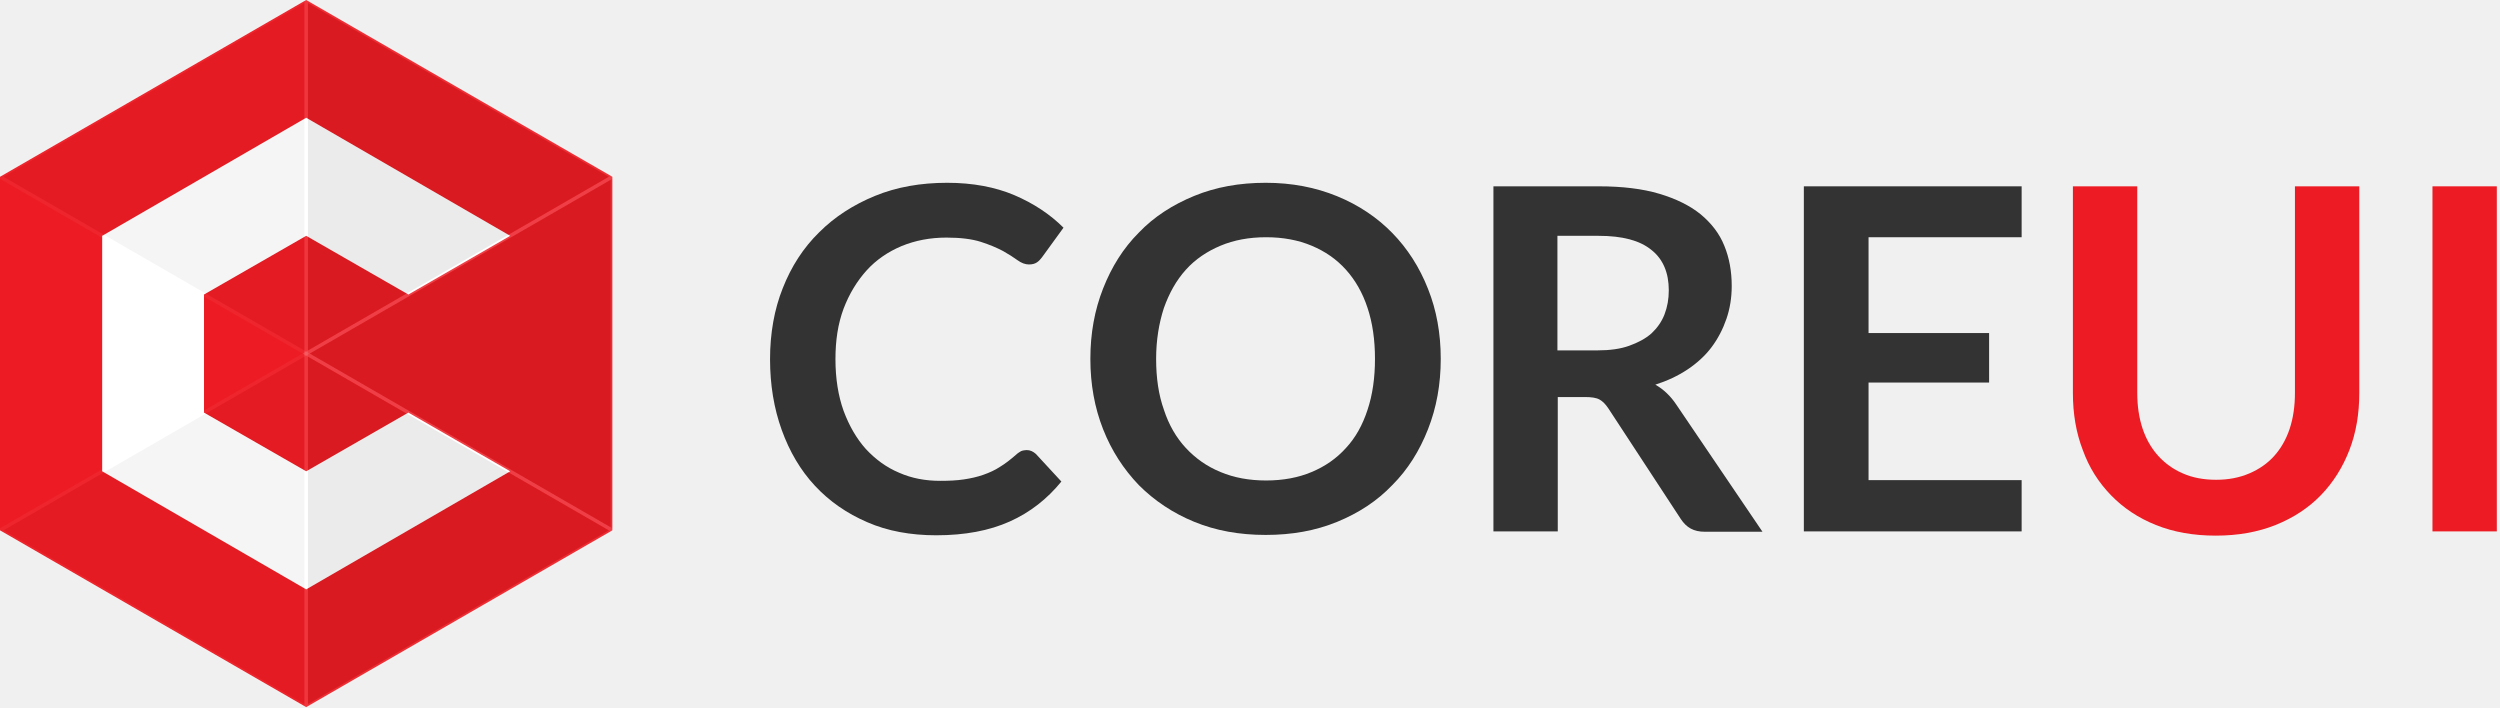
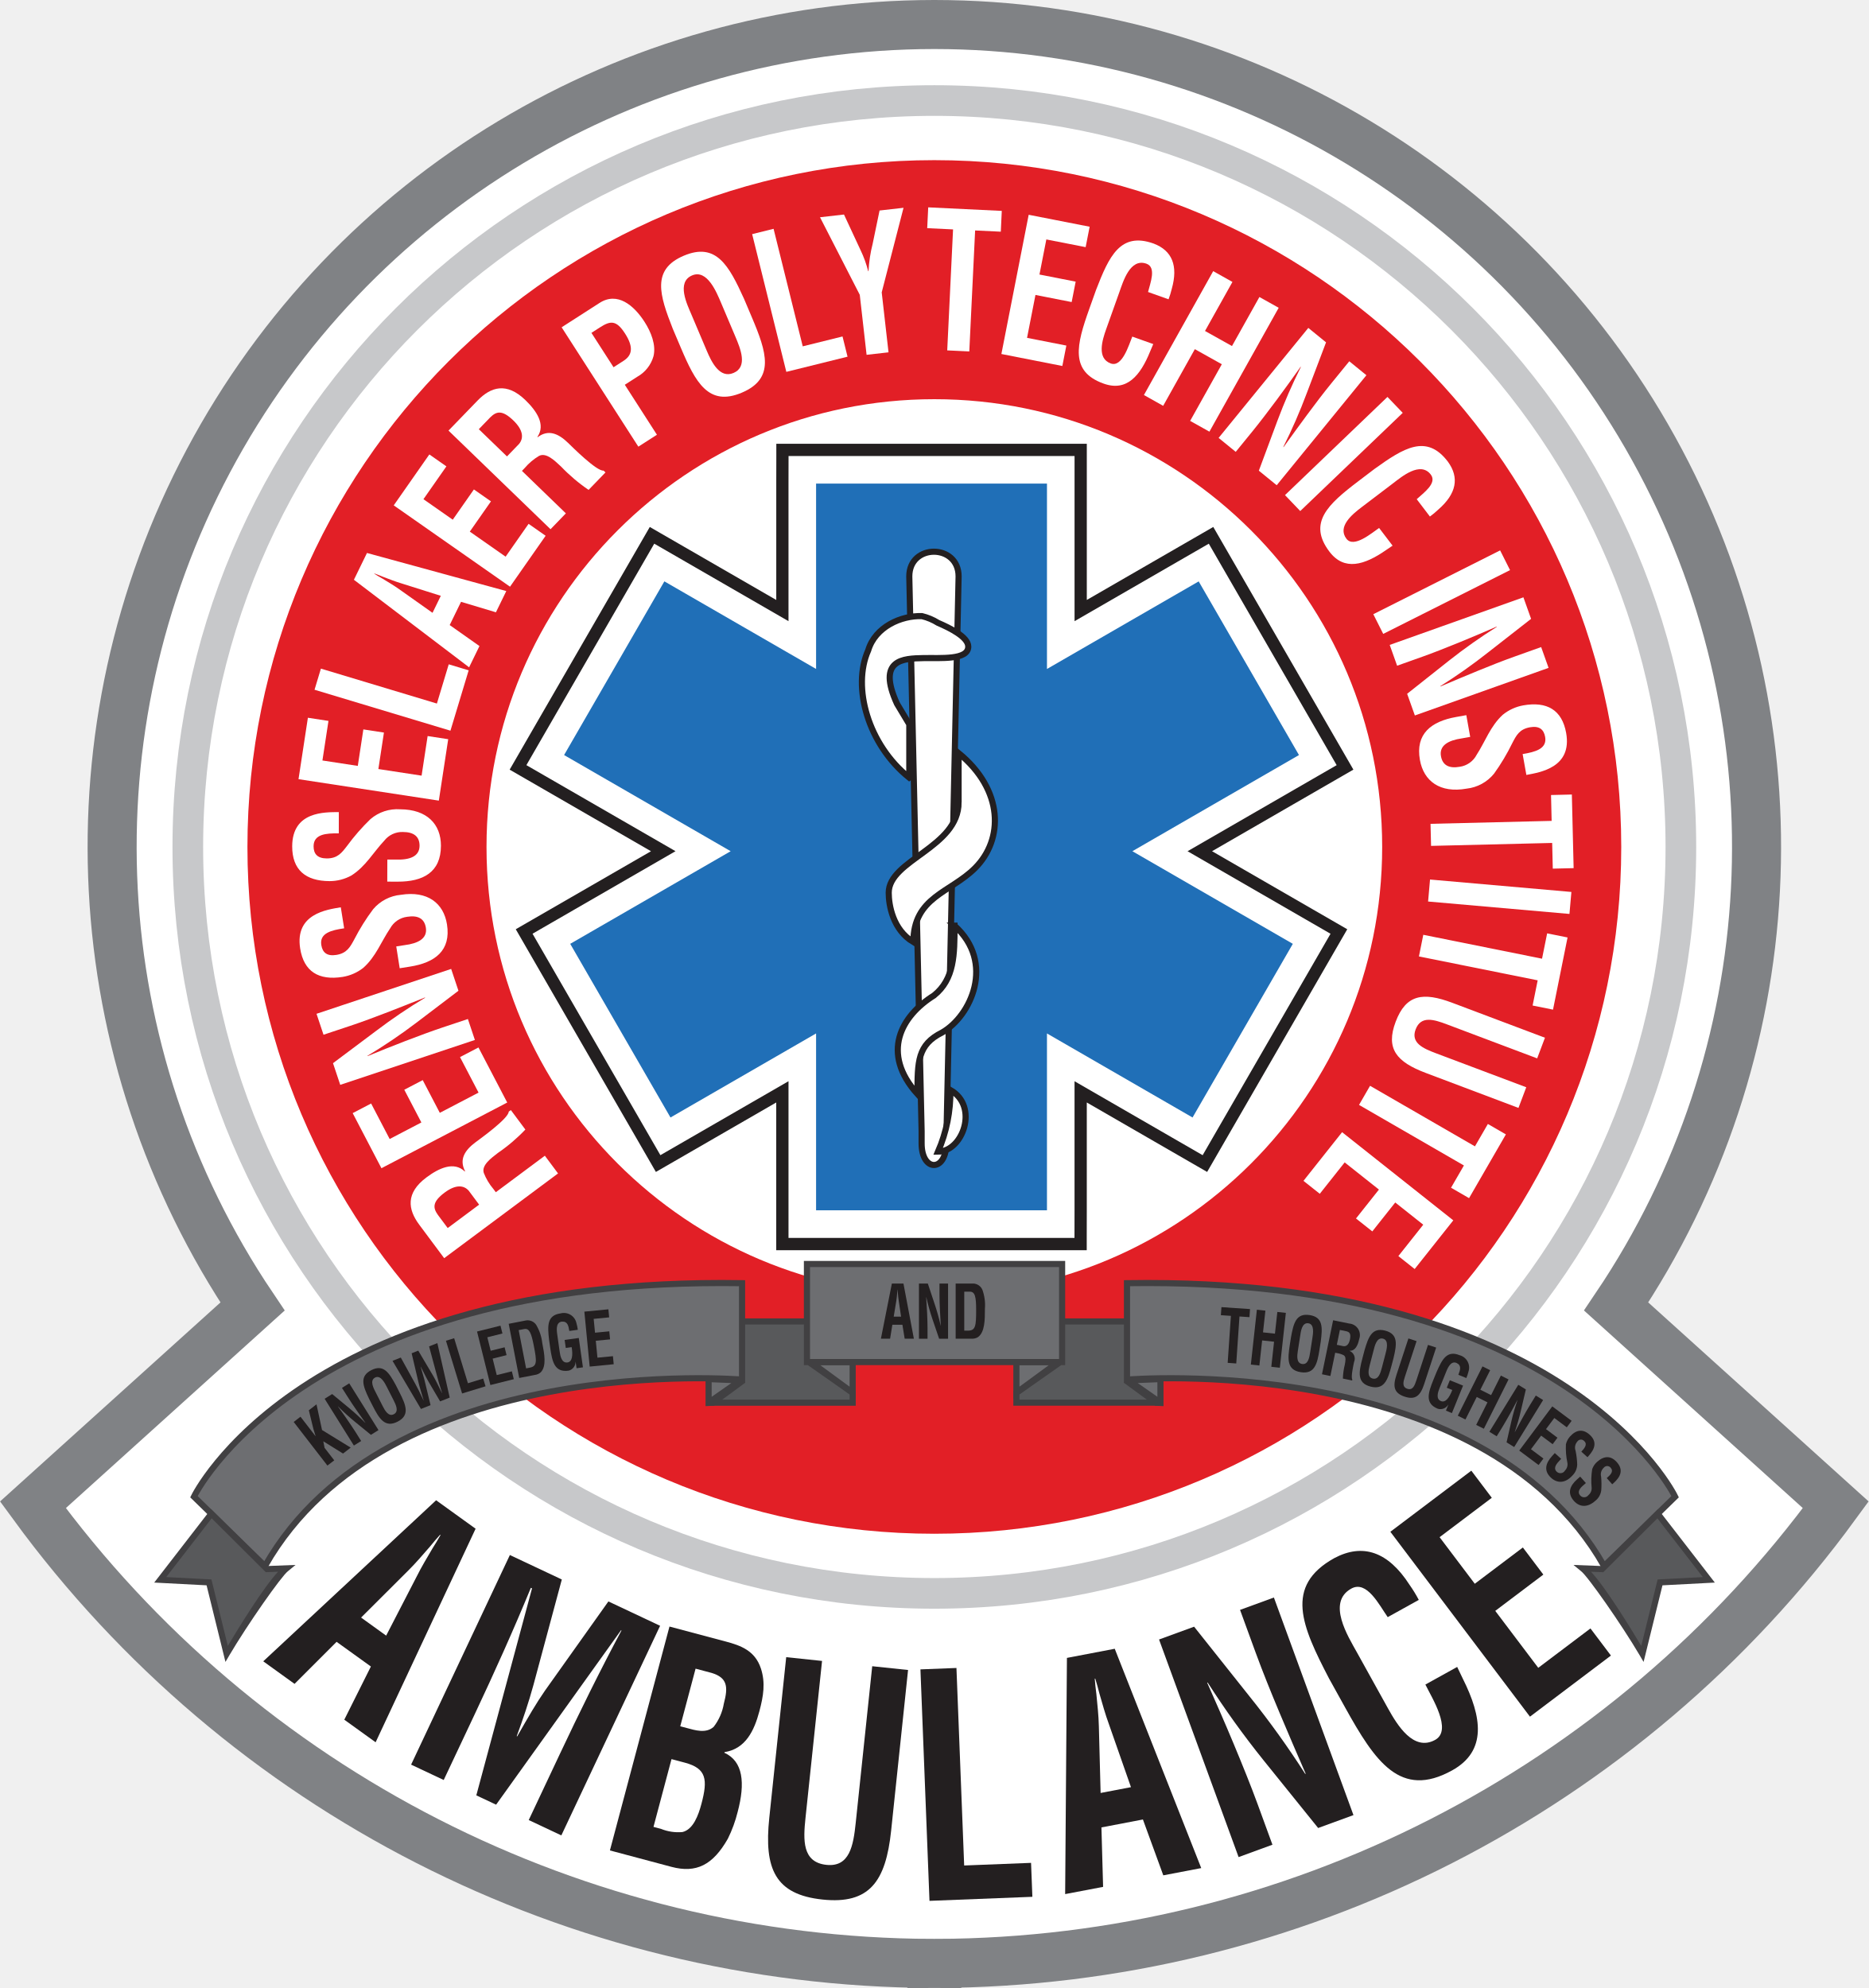
- <svg xmlns="http://www.w3.org/2000/svg" version="1.1" id="Warstwa_1" x="0px" y="0px" width="707.1px" height="200px" viewBox="0 0 707.1 200" enable-background="new 0 0 707.1 200" xml:space="preserve">
-   <polygon fill="#ED1C24" points="0,150 0,50 86.6,0 173.2,50 173.2,150 86.6,200 " />
-   <polygon fill="#FFFFFF" points="86.6,133.3 57.7,116.7 57.7,83.3 86.6,66.7 115.5,83.3 144.3,66.7 86.6,33.3 28.9,66.7 28.9,133.3   86.6,166.7 144.3,133.3 115.5,116.7 " />
-   <polygon opacity="0.04" stroke="#FFFFFF" stroke-miterlimit="10" enable-background="new    " points="0,50 86.6,100 86.6,0 " />
-   <polygon opacity="0.04" stroke="#FFFFFF" stroke-miterlimit="10" enable-background="new    " points="0,150 86.6,200 86.6,100 " />
-   <polygon opacity="0.08" stroke="#FFFFFF" stroke-miterlimit="10" enable-background="new    " points="86.6,100 173.2,150 173.2,50   " />
-   <polygon fill-opacity="0" points="86.6,100 0,50 0,150 " />
-   <polygon opacity="0.08" stroke="#FFFFFF" stroke-miterlimit="10" enable-background="new    " points="173.2,150 86.6,100 86.6,200   " />
-   <polygon opacity="0.08" stroke="#FFFFFF" stroke-miterlimit="10" enable-background="new    " points="173.2,50 86.6,0 86.6,100 " />
+ <svg xmlns="http://www.w3.org/2000/svg" width="4.234in" height="4.505in" viewBox="0 0 304.821 324.352">
+   <path d="M299.46,245.516l-35.825-32.353A134.184,134.184,0,0,0,152.449,4h-0.078A134.184,134.184,0,0,0,41.185,213.164L5.361,245.516A182.415,182.415,0,0,0,152.007,320.34v0.012c0.135,0,.268-0.006.4-0.006s0.268,0.006.4,0.006V320.34A182.415,182.415,0,0,0,299.46,245.516Z" style="fill: #fff;stroke: #808285;stroke-miterlimit: 10;stroke-width: 8px" />
  <g>
-     <path fill="#333333" d="M290.4,127.3c1,0,1.8,0.4,2.6,1.1l7.2,7.8c-4,4.9-8.8,8.7-14.6,11.3c-5.8,2.6-12.7,3.9-20.8,3.9   c-7.2,0-13.8-1.2-19.5-3.7c-5.8-2.5-10.7-5.9-14.8-10.3c-4.1-4.4-7.2-9.7-9.4-15.8c-2.2-6.1-3.3-12.8-3.3-20   c0-7.3,1.2-14.1,3.6-20.1c2.4-6.1,5.8-11.4,10.3-15.8c4.4-4.4,9.7-7.8,15.8-10.3s12.9-3.7,20.4-3.7c7.2,0,13.6,1.2,19,3.5   s10.1,5.4,13.9,9.2l-6.1,8.4c-0.4,0.5-0.8,1-1.4,1.4s-1.3,0.6-2.3,0.6s-2.1-0.4-3.2-1.2s-2.5-1.7-4.1-2.6c-1.7-0.9-3.8-1.8-6.3-2.6   c-2.5-0.8-5.8-1.2-9.7-1.2c-4.6,0-8.8,0.8-12.7,2.4c-3.8,1.6-7.2,3.9-9.9,6.9s-4.9,6.6-6.5,10.8c-1.6,4.3-2.3,9-2.3,14.3   c0,5.5,0.8,10.4,2.3,14.6c1.6,4.3,3.7,7.9,6.3,10.8c2.7,2.9,5.8,5.2,9.4,6.7c3.6,1.6,7.5,2.3,11.6,2.3c2.5,0,4.7-0.1,6.7-0.4   c2-0.3,3.8-0.7,5.5-1.3s3.3-1.3,4.8-2.3c1.5-0.9,3-2.1,4.5-3.4c0.4-0.4,0.9-0.7,1.4-1C289.3,127.4,289.9,127.3,290.4,127.3z" />
-     <path fill="#333333" d="M407.5,101.5c0,7.2-1.2,13.8-3.6,19.9s-5.7,11.4-10.1,15.8c-4.3,4.5-9.5,7.9-15.6,10.4s-12.8,3.7-20.2,3.7   c-7.4,0-14.1-1.2-20.2-3.7s-11.3-6-15.7-10.4c-4.3-4.5-7.7-9.7-10.1-15.8c-2.4-6.1-3.6-12.7-3.6-19.9c0-7.2,1.2-13.8,3.6-19.9   s5.7-11.4,10.1-15.8c4.3-4.5,9.6-7.9,15.7-10.4s12.8-3.7,20.2-3.7c7.4,0,14.1,1.3,20.2,3.8s11.3,6,15.6,10.4   c4.3,4.4,7.7,9.7,10.1,15.8C406.3,87.7,407.5,94.3,407.5,101.5z M388.9,101.5c0-5.4-0.7-10.2-2.1-14.4c-1.4-4.3-3.5-7.9-6.1-10.8   c-2.7-3-5.9-5.2-9.7-6.8c-3.8-1.6-8.1-2.4-12.9-2.4s-9.1,0.8-12.9,2.4s-7.1,3.8-9.8,6.8c-2.7,3-4.7,6.6-6.2,10.8   c-1.4,4.3-2.2,9.1-2.2,14.4c0,5.4,0.7,10.2,2.2,14.4c1.4,4.3,3.5,7.9,6.2,10.8s5.9,5.2,9.8,6.8c3.8,1.6,8.1,2.4,12.9,2.4   s9.1-0.8,12.9-2.4c3.8-1.6,7-3.8,9.7-6.8c2.7-2.9,4.7-6.5,6.1-10.8C388.2,111.7,388.9,106.9,388.9,101.5z" />
-     <path fill="#333333" d="M440.6,112.2v38.1h-18.2V52.7h29.8c6.7,0,12.4,0.7,17.1,2.1c4.7,1.4,8.6,3.3,11.7,5.8   c3,2.5,5.3,5.4,6.7,8.9c1.4,3.4,2.1,7.2,2.1,11.4c0,3.3-0.5,6.4-1.5,9.3s-2.4,5.6-4.2,8c-1.8,2.4-4.1,4.5-6.8,6.3   c-2.7,1.8-5.7,3.2-9.1,4.3c2.3,1.3,4.3,3.2,5.9,5.6l24.4,36h-16.3c-1.6,0-2.9-0.3-4-0.9c-1.1-0.6-2-1.5-2.8-2.7l-20.5-31.3   c-0.8-1.2-1.6-2-2.5-2.5s-2.3-0.7-4.1-0.7h-7.7V112.2z M440.6,99.1h11.3c3.4,0,6.4-0.4,8.9-1.3s4.6-2,6.3-3.5   c1.6-1.5,2.9-3.3,3.7-5.4c0.8-2.1,1.2-4.3,1.2-6.8c0-4.9-1.6-8.8-4.9-11.4c-3.3-2.7-8.2-4-15-4h-11.6v32.4H440.6z" />
-     <path fill="#333333" d="M571.8,52.7v14.4h-43.3v27.1h34.1v14h-34.1v27.6h43.3v14.5h-61.6V52.7H571.8z" />
-     <path fill="#ED1C24" d="M626.8,135.7c3.5,0,6.6-0.6,9.4-1.8c2.8-1.2,5.1-2.8,7-4.9c1.9-2.1,3.4-4.7,4.4-7.7s1.5-6.4,1.5-10.1V52.7   h18.2v58.5c0,5.8-0.9,11.2-2.8,16.1c-1.9,4.9-4.6,9.2-8.1,12.8c-3.5,3.6-7.8,6.4-12.8,8.4s-10.6,3-16.9,3s-11.9-1-16.9-3   s-9.2-4.8-12.7-8.4c-3.5-3.6-6.2-7.8-8-12.8c-1.9-4.9-2.8-10.3-2.8-16.1V52.7h18.2v58.4c0,3.7,0.5,7.1,1.5,10.1s2.5,5.6,4.4,7.7   s4.2,3.8,7,5C620.1,135.1,623.3,135.7,626.8,135.7z" />
-     <path fill="#ED1C24" d="M706.2,150.3H688V52.7h18.2V150.3z" />
+     <polyline points="170.783 78.904 170.783 109.146 195.533 94.857 211.892 123.19 184.718 138.879 210.892 153.991 194.533 182.324 170.783 168.612 170.783 197.467 170.774 197.467 133.128 197.467 133.119 197.467 133.119 168.612 109.368 182.324 93.01 153.991 119.184 138.879 92.01 123.19 108.368 94.857 133.119 109.146 133.119 78.904 133.128 78.904 170.774 78.904 170.783 78.904" style="fill: #fff;stroke: #231f20;stroke-miterlimit: 10;stroke-width: 2px" />
+     <g>
+       <polygon points="127.619 202.967 127.619 178.139 107.355 189.838 85.497 151.977 108.184 138.879 84.497 125.204 106.355 87.343 127.619 99.62 127.619 78.904 127.63 73.404 176.283 73.404 176.283 99.62 197.547 87.343 219.405 125.204 195.718 138.879 218.405 151.977 196.547 189.838 176.283 178.139 176.283 197.467 176.272 202.967 127.619 202.967" style="fill: #fff" />
+       <path d="M175.283,74.4v26.948l18-10.392,3.9-2.25,2.25,3.9,16.358,28.334,2.25,3.9-3.9,2.25-20.424,11.792,19.424,11.215,3.9,2.25-2.25,3.9L198.43,184.574l-2.25,3.9-3.9-2.25-17-9.815v21.061l-0.009,4.5H128.619V176.406l-17,9.815-3.9,2.25-2.25-3.9L89.113,156.241l-2.25-3.9,3.9-2.25,19.424-11.215L89.76,127.087l-3.9-2.25,2.25-3.9,16.358-28.334,2.25-3.9,3.9,2.25,18,10.392V78.9l0.009-4.5h46.655m2-2H126.632l0,2-0.009,4.5V97.888l-15-8.66-3.9-2.25-1.732-1-1,1.732-2.25,3.9L86.381,119.94l-2.25,3.9-1,1.732,1.732,1,3.9,2.25,17.424,10.06L89.76,148.361l-3.9,2.25-1.732,1,1,1.732,2.25,3.9,16.358,28.333,2.25,3.9,1,1.732,1.732-1,3.9-2.25,14-8.083v24.1H177.27l0-2,0.009-4.5v-17.6l14,8.083,3.9,2.25,1.732,1,1-1.732,2.25-3.9,16.358-28.333,2.25-3.9,1-1.732-1.732-1-3.9-2.25-16.424-9.482,17.424-10.06,3.9-2.25,1.732-1-1-1.732-2.25-3.9L201.163,91.607l-2.25-3.9-1-1.732-1.732,1-3.9,2.25-15,8.66V72.4h0Z" style="fill: #231f20" />
+     </g>
+   </g>
+   <path d="M211.892,123.19L195.533,94.857l-24.75,14.29V78.9H133.119v30.242l-24.75-14.29L92.01,123.19l27.174,15.689L93.01,153.991l16.358,28.333,23.75-13.712v28.855h37.664V168.612l23.75,13.712,16.358-28.333-26.174-15.112Z" style="fill: #206fb7" />
+   <g>
+     <path d="M110.623,265.685" style="fill: none;stroke: #8bc63f;stroke-miterlimit: 10;stroke-width: 8px" />
+     <path d="M41.185,213.164" style="fill: none;stroke: #8bc63f;stroke-miterlimit: 10;stroke-width: 8px" />
+     <path d="M232.106,30.2" style="fill: none;stroke: #8bc63f;stroke-miterlimit: 10;stroke-width: 8px" />
+     <circle cx="152.41" cy="138.185" r="92.555" style="fill: none;stroke: #e21f26;stroke-miterlimit: 10;stroke-width: 39px" />
+     <circle cx="152.41" cy="138.185" r="121.782" style="fill: none;stroke: #c7c8ca;stroke-miterlimit: 10;stroke-width: 5px" />
+   </g>
+   <g>
+     <g>
+       <polyline points="120.795 215.602 132.086 215.602 132.086 222.102 139.086 227.227 139.086 228.852 116.175 228.852 120.795 225.215 120.795 215.602" style="fill: #58595b" />
+       <path d="M139.586,229.352H115.744l0.085-1.279,4.466-3.119V215.1h12.292v6.746l7,5.125v2.379Zm-22.411-1h21.411v-0.871l-7-5.125V216.1H121.294v9.373Z" style="fill: #414042" />
+     </g>
+     <path d="M31.628,244.194s17.292-35.963,89.417-34.838V225.09s-57.75-4.833-77.833,30.417Z" style="fill: #6d6e71;stroke: #414042;stroke-miterlimit: 10" />
+     <g>
+       <path d="M34.47,246.97l-8.342,10.787,7.958,0.417,2.875,11.667s7.792-13.25,9.833-13.958l-3.25.125Z" style="fill: #58595b" />
+       <path d="M36.77,271.152l-3.08-12.5-8.542-.447,9.272-11.99,9.322,9.283,4.462-.172-1.246,1.027c-1.049.784-6.59,8.678-9.566,13.739Zm-9.663-13.845,7.375,0.387,2.672,10.84c1.749-2.928,5.786-9.516,8.2-12.1l-2.006.077-8.828-8.791Z" style="fill: #414042" />
+     </g>
+     <polyline points="120.795 225.215 115.586 228.852 115.586 225.005 120.795 225.215" style="fill: #6d6e71" />
+     <path d="M115.086,229.42v-4.936l6.017,0.243,0.446,0.88-5.094,3.745Zm1-3.895v2.368l3.205-2.239Z" style="fill: #414042" />
+     <g>
+       <polygon points="139.086 227.227 139.086 222.227 132.257 222.227 139.086 227.227" style="fill: #6d6e71" />
+       <path d="M139.586,228.213l-7.787-5.465,0.125-1.021h7.662v6.485Zm-5.8-5.485,4.8,3.515v-3.515h-4.8Z" style="fill: #414042" />
+     </g>
+     <g>
+       <polyline points="184.086 215.602 172.795 215.602 172.795 222.102 165.795 227.227 165.795 228.852 188.706 228.852 184.086 225.215 184.086 215.602" style="fill: #58595b" />
+       <path d="M165.294,226.974l7-5.125V215.1h12.292v9.852l4.466,3.119,0.085,1.279H165.294v-2.379Zm18.292-1.5V216.1H173.294v6.254l-7,5.125v0.871h21.411Z" style="fill: #414042" />
+     </g>
+     <path d="M273.253,244.194s-17.292-35.963-89.417-34.838V225.09s57.75-4.833,77.833,30.417Z" style="fill: #6d6e71;stroke: #414042;stroke-miterlimit: 10" />
+     <g>
+       <path d="M270.411,246.97l8.342,10.787-7.958.417L267.92,269.84s-7.792-13.25-9.833-13.958l3.25,0.125Z" style="fill: #58595b" />
+       <path d="M267.488,270.094c-2.976-5.062-8.517-12.955-9.566-13.739l-1.246-1.027,4.462,0.172,9.322-9.283,9.272,11.99-8.542.447-3.08,12.5Zm2.874-22.37-8.828,8.791-2.006-.077c2.412,2.581,6.449,9.169,8.2,12.1l2.672-10.84,7.375-.387Z" style="fill: #414042" />
+     </g>
+     <g>
+       <polyline points="184.086 225.215 189.295 228.852 189.295 225.005 184.086 225.215" style="fill: #6d6e71" />
+       <path d="M188.425,229.352l-5.094-3.745,0.446-.88,6.017-.243v4.936Zm-2.835-3.7,3.205,2.239v-2.368Z" style="fill: #414042" />
+     </g>
+     <g>
+       <polygon points="165.795 227.227 165.795 222.227 172.624 222.227 165.795 227.227" style="fill: #6d6e71" />
+       <path d="M165.294,221.727h7.662l0.125,1.021-7.787,5.465v-6.485Zm1,1v3.515l4.8-3.515h-4.8Z" style="fill: #414042" />
+     </g>
+     <rect x="131.628" y="206.227" width="41.625" height="16" style="fill: #6d6e71;stroke: #414042;stroke-miterlimit: 10" />
+   </g>
+   <g>
+     <path d="M80.873,194.517l8-5.955,2.151,2.89L72.449,205.277l-4.072-5.468c-1.859-2.5-2.232-5.168,1.186-7.713,2.03-1.513,4.483-2.664,6.25-.964l0.05-.037c-1-1.916-.074-3.408,1.708-4.735,0.768-.572,5.386-3.882,5.408-4.989l0.347-.258,2.366,3.178a27.865,27.865,0,0,1-4.475,3.813c-1.124.868-2.7,2.01-2.308,3.258a9.275,9.275,0,0,0,1.58,2.64Zm-2.724,2.028-1.69-2.271c-0.781-.893-2.077-1.083-3.935.3-2.08,1.55-1.889,2.53-1.1,3.642l1.6,2.146Z" style="fill: #fff" />
+     <path d="M82.733,179.884L62.214,190.6l-4.692-8.988,3.01-1.571,3.025,5.794,5.171-2.7-2.787-5.338,3.009-1.571,2.787,5.338,6.32-3.3-3.025-5.794,3.01-1.57Z" style="fill: #fff" />
+     <path d="M52.765,168.822l-1.141-3.417,21.964-7.32,1.189,3.562-6.931,5.265a88.563,88.563,0,0,1-7.912,5.35l0.016,0.049c1.775-.728,3.952-1.615,6.145-2.454,2.164-.83,4.336-1.636,6.093-2.222l4.129-1.377,1.141,3.417L55.495,177l-1.182-3.538,7.107-5.324a88.655,88.655,0,0,1,7.912-5.35l-0.016-.049c-1.952.786-4.048,1.621-6.124,2.421s-4.161,1.577-6.123,2.23Z" style="fill: #fff" />
+     <path d="M56.131,151.458c-2.046.3-4.035,0.766-3.727,2.722,0.189,1.2.888,1.865,2.444,1.621,1.739-.274,2.265-1.294,2.942-2.547a34.255,34.255,0,0,1,3.07-4.909,6.707,6.707,0,0,1,4.535-2.354c4.331-.682,6.964,1.351,7.513,4.831,0.673,4.268-1.952,6.244-6.039,6.887l-1.677.265-0.561-3.557,1.342-.211c2.238-.275,3.766-1.088,3.489-2.842-0.236-1.5-1.293-2.061-3.032-1.788a3.7,3.7,0,0,0-2.8,1.9c-1.445,2.128-2.331,4.638-4.39,6.445a7.363,7.363,0,0,1-3.362,1.467c-3.9.616-6.327-.878-6.921-4.639-0.893-5.666,4.376-6.339,6.628-6.719Z" style="fill: #fff" />
+     <path d="M55.257,135.969c-2.068-.032-4.105.116-4.111,2.1,0,1.209.582,1.982,2.156,1.988,1.759,0,2.44-.919,3.308-2.048a34.129,34.129,0,0,1,3.809-4.362,6.707,6.707,0,0,1,4.851-1.606c4.383,0.013,6.66,2.437,6.65,5.962-0.012,4.322-2.918,5.856-7.054,5.844l-1.7-.005,0.01-3.6,1.358,0c2.253,0.083,3.891-.478,3.9-2.252,0-1.518-.951-2.241-2.71-2.246a3.7,3.7,0,0,0-3.06,1.431c-1.765,1.874-3.037,4.21-5.355,5.67a7.37,7.37,0,0,1-3.553.915c-3.951-.012-6.106-1.87-6.1-5.678,0.016-5.736,5.324-5.566,7.608-5.585Z" style="fill: #fff" />
+     <path d="M71.577,130.625l-22.89-3.5,1.529-10.02,3.358,0.514-0.986,6.458,5.769,0.883,0.908-5.952,3.357,0.513-0.908,5.951,7.051,1.079,0.985-6.46,3.357,0.513Z" style="fill: #fff" />
+     <path d="M73.471,119.215L51.3,112.536l1.04-3.448,18.922,5.7,1.93-6.4,3.252,0.979Z" style="fill: #fff" />
+     <path d="M76.516,108.876L57.724,94.592l2.131-4.371,22.727,6.213L80.891,99.9,75.2,98.189l-1.85,3.792,4.854,3.426Zm-5.968-8.891L71.9,97.21l-6.338-2c-1.05-.312-2.027-0.7-3.043-1.083-0.483-.207-0.978-0.391-1.445-0.561l-0.022.046c0.422,0.263.87,0.539,1.331,0.792,0.926,0.565,1.836,1.1,2.728,1.731Z" style="fill: #fff" />
+     <path d="M83.191,95.723l-18.97-13.27,5.808-8.309,2.783,1.946-3.745,5.356,4.781,3.345,3.45-4.936L80.08,81.8l-3.45,4.936,5.843,4.086,3.745-5.357L89,87.413Z" style="fill: #fff" />
+     <path d="M85.136,76.827L92.3,83.758l-2.5,2.589L73.156,70.254l4.739-4.9c2.164-2.238,4.742-3.039,7.8-.078,1.819,1.76,3.353,3.994,1.96,6.012L87.7,71.329c1.729-1.3,3.353-.625,4.95.92,0.688,0.665,4.7,4.687,5.8,4.53l0.311,0.3-2.754,2.849a27.845,27.845,0,0,1-4.485-3.8c-1.039-.969-2.419-2.339-3.588-1.752a9.313,9.313,0,0,0-2.351,1.986Zm-2.441-2.359,1.967-2.036c0.757-.915.735-2.225-0.93-3.833-1.864-1.8-2.8-1.456-3.771-.5L78.1,70.025Z" style="fill: #fff" />
+     <path d="M104.124,72.875L91.609,53.4,97.8,49.422c2.9-1.863,5.588.371,7.34,3.1,1.068,1.661,1.9,3.767,1.456,5.595a5.57,5.57,0,0,1-2.646,3.353l-2.034,1.307,5.239,8.154Zm-4.045-12.957,1.622-1.043c1.319-.849,1.773-2.094.254-4.457-1.435-2.233-2.387-2.1-4.1-1l-1.385.89Z" style="fill: #fff" />
+     <path d="M109.744,53.646c-2.159-5.49-3.513-9.677,1.793-11.925s7.374,1.639,9.816,7.008l1.289,3.041c2.409,5.686,3.813,9.986-1.636,12.294s-7.563-1.692-9.972-7.377Zm5.543,3.586c0.747,1.762,2.082,4.583,4.356,3.62,2.37-1,1.152-3.942.285-5.988l-2.312-5.458c-0.723-1.7-2.254-5.516-4.718-4.473-2.606,1.1-.815,4.737-0.116,6.386Z" style="fill: #fff" />
+     <path d="M128.264,60.67L122.689,38.2l3.495-.868,4.758,19.174,6.49-1.61,0.818,3.3Z" style="fill: #fff" />
+     <path d="M140.376,40.816a18.059,18.059,0,0,1,1.244,3.433l0.052-.005a22.69,22.69,0,0,1,.68-4.49l1.121-5.408,3.911-.443L143.824,47.7l1.111,9.784-3.578.406L140.245,48.1l-6.486-12.654L137.67,35Z" style="fill: #fff" />
+     <path d="M151.411,33.83l12,0.578L163.252,37.8l-4.189-.2-0.951,19.74-3.6-.173,0.951-19.74-4.216-.2Z" style="fill: #fff" />
+     <path d="M163.347,57.757L167.8,35.041l9.945,1.951-0.653,3.331-6.412-1.257-1.122,5.725,5.907,1.16-0.654,3.331-5.906-1.159-1.372,7,6.412,1.258-0.654,3.332Z" style="fill: #fff" />
+     <path d="M188.122,56.136c-0.169.4-.349,0.826-0.518,1.224-1.59,3.923-3.794,6.578-7.574,5.229-5.572-1.988-4.422-6.363-2.349-12.178l1.109-3.11c2.126-5.5,3.962-9.5,9.39-7.564,3.008,1.139,4.04,3.6,2.955,7.413a13.386,13.386,0,0,1-.518,1.683l-3.345-1.193c0.353-1.447,1.407-4.021-.265-4.617-2.665-.952-3.806,2.936-4.407,4.622l-2.156,6.048c-0.643,1.8-1.569,4.781.757,5.612,1.866,0.666,2.934-3.018,3.5-4.387Z" style="fill: #fff" />
+     <path d="M186.6,64.451l11.3-20.213L201.039,46l-4.474,8,4.4,2.459,4.473-8,3.146,1.757-11.3,20.212-3.146-1.757,5.167-9.243-4.4-2.46-5.166,9.245Z" style="fill: #fff" />
+     <path d="M220.1,58.944l2.793,2.276L208.259,79.168l-2.913-2.374,3.036-8.162a88.779,88.779,0,0,1,3.818-8.756l-0.039-.033c-1.11,1.564-2.474,3.481-3.877,5.364-1.384,1.86-2.787,3.7-3.957,5.14l-2.751,3.375-2.793-2.276L213.416,53.5l2.893,2.357-3.151,8.305a88.821,88.821,0,0,1-3.82,8.758l0.04,0.032c1.228-1.708,2.552-3.536,3.877-5.325s2.67-3.559,3.978-5.163Z" style="fill: #fff" />
+     <path d="M209.612,80.78l16.716-16.02,2.491,2.6L212.1,83.38Z" style="fill: #fff" />
+     <path d="M227.164,89.026l-1.1.743c-3.478,2.415-6.774,3.436-9.2.241-3.579-4.712-.223-7.746,4.693-11.483l2.631-2c4.789-3.445,8.514-5.792,12-1.2,1.895,2.6,1.411,5.227-1.581,7.823a13.391,13.391,0,0,1-1.354,1.126L231.1,81.447c1.087-1.019,3.377-2.6,2.3-4.012-1.712-2.252-4.793.378-6.218,1.463l-5.113,3.886c-1.524,1.159-3.931,3.148-2.437,5.114,1.2,1.578,4.106-.923,5.333-1.759Z" style="fill: #fff" />
+     <path d="M224.018,100.21L244.707,89.8l1.617,3.217-20.689,10.406Z" style="fill: #fff" />
+     <path d="M251.4,105.573l1.209,3.393-21.811,7.767-1.26-3.537,6.823-5.407a89.214,89.214,0,0,1,7.8-5.51l-0.018-.048c-1.76.763-3.918,1.7-6.094,2.579-2.146.875-4.3,1.724-6.046,2.345l-4.1,1.46-1.208-3.393,21.81-7.768,1.252,3.513-7,5.468a88.52,88.52,0,0,1-7.8,5.51L234.974,112c1.934-.826,4.013-1.7,6.073-2.545s4.126-1.661,6.075-2.354Z" style="fill: #fff" />
+     <path d="M248.378,123.03c2.04-.337,4.019-0.845,3.672-2.8-0.212-1.19-.925-1.847-2.475-1.572-1.731.309-2.238,1.339-2.891,2.6a34.168,34.168,0,0,1-2.971,4.97,6.709,6.709,0,0,1-4.487,2.443c-4.315.767-6.987-1.213-7.605-4.683-0.757-4.255,1.828-6.282,5.9-7.006l1.671-.3,0.632,3.546-1.337.238c-2.232.319-3.743,1.162-3.433,2.909,0.267,1.495,1.335,2.036,3.066,1.728a3.694,3.694,0,0,0,2.756-1.952c1.4-2.157,2.238-4.683,4.261-6.532a7.363,7.363,0,0,1,3.332-1.533c3.89-.691,6.342.754,7.009,4.5,1.006,5.647-4.248,6.424-6.491,6.85Z" style="fill: #fff" />
+     <path d="M256.407,129.63l0.29,12.011-3.4.082-0.1-4.192-19.757.48-0.087-3.6,19.757-.48-0.1-4.218Z" style="fill: #fff" />
+     <path d="M233.271,143.5l23.06,2.026-0.314,3.587-23.06-2.026Z" style="fill: #fff" />
+     <path d="M255.707,152.952l-2.372,11.775-3.33-.672,0.828-4.109-19.372-3.9,0.711-3.53,19.372,3.9,0.833-4.135Z" style="fill: #fff" />
+     <path d="M248.97,177.392l-1.271,3.37-15.106-5.7C227.8,173.26,226,171.1,227.667,166.7c1.68-4.452,4.451-4.892,9.246-3.084l15.107,5.694-1.271,3.369-14.76-5.563c-2.08-.784-4.205-1.448-5.067.839-0.826,2.19,1.208,3.094,3.288,3.879Z" style="fill: #fff" />
+     <path d="M245.646,185.083l-6.007,10.4-2.94-1.7,2.1-3.631-17.11-9.881,1.8-3.118,17.11,9.881,2.109-3.652Z" style="fill: #fff" />
+     <path d="M218.926,184.721l18.14,14.384-6.3,7.942-2.661-2.11,4.061-5.12-4.57-3.625-3.741,4.717-2.66-2.108,3.741-4.717-5.588-4.432-4.061,5.121-2.661-2.111Z" style="fill: #fff" />
+   </g>
+   <g>
+     <path d="M42.935,271.051l28.2-26.275,6.439,4.641L61.266,284.26l-5.111-3.683,4.338-8.679L54.9,267.872l-6.859,6.861Zm15.96-7.137,4.089,2.946,4.981-9.644c0.792-1.6,1.692-3.066,2.587-4.6,0.467-.72.9-1.464,1.3-2.167l-0.068-.049c-0.54.6-1.108,1.251-1.644,1.922-1.167,1.333-2.271,2.649-3.542,3.909Z" style="fill: #231f20" />
+     <path d="M72.373,290.415l-5.319-2.506,16.113-34.2,8.473,3.992-4.627,17.208c-0.769,2.814-1.711,5.6-2.729,8.354l0.076,0.036c1.856-3.249,3.12-5.439,4.553-7.494l10.326-14.524,8.435,3.974-16.113,34.2-5.319-2.506,5.07-10.761c3.2-6.793,6.516-13.532,10.059-20.165l-0.076-.036L80.921,294.442l-3.229-1.521,9.088-33.771-0.19-.09c-2.859,6.955-5.946,13.8-9.147,20.6Z" style="fill: #231f20" />
+     <path d="M99.486,301.908l9.716-36.529,9.173,2.441c2.435,0.648,4.778,1.48,5.741,4.4,0.768,2.343.414,4.491-.247,6.975-0.842,3.166-2.239,6.132-5.687,6.675l-0.026.1c3.064,1.39,3.426,4.928,2.17,9.652a21.386,21.386,0,0,1-1.6,4.373c-2.448,4.3-5.158,5.668-9.217,4.587Zm8.325-3.521a7.478,7.478,0,0,0,3.513.519c1.762-.418,2.6-2.75,3.092-4.6,1.049-3.944.84-5.773-2.691-6.714l-2.191-.583-2.941,11.057Zm4.2-16.457c1.38,0.367,3.14.94,4.4-.186a8.464,8.464,0,0,0,1.658-3.783c0.725-2.728.6-4.221-1.971-5.01l-2.638-.7-2.5,9.4Z" style="fill: #231f20" />
+     <path d="M142.276,271.852l5.847,0.615-2.761,26.216c-0.876,8.32-3.548,12.043-11.191,11.238-7.726-.812-9.564-5.01-8.687-13.33l2.761-26.216,5.847,0.615-2.7,25.614c-0.38,3.608-.552,7.239,3.416,7.657,3.8,0.4,4.389-3.187,4.77-6.8Z" style="fill: #231f20" />
+     <path d="M151.618,310.133l-1.476-37.766,5.874-.23,1.26,32.227,10.91-.429,0.217,5.539Z" style="fill: #231f20" />
+     <path d="M173.749,309.031l0.29-38.536,7.8-1.491,14.109,35.783-6.189,1.184-3.324-9.113-6.767,1.294,0.271,9.7Zm5.785-16.5,4.951-.947L180.9,281.343c-0.62-1.678-1.065-3.337-1.562-5.038-0.2-.833-0.445-1.659-0.679-2.436l-0.083.017c0.069,0.808.147,1.665,0.267,2.514,0.166,1.765.364,3.471,0.406,5.259Z" style="fill: #231f20" />
+     <path d="M202.28,262.662l5.522-2.019,12.978,35.5-5.759,2.105L206.1,287.182a145.316,145.316,0,0,1-9.1-12.663l-0.078.029c1.27,2.862,2.821,6.373,4.294,9.913,1.456,3.492,2.872,7,3.91,9.839l2.439,6.674-5.521,2.019-12.978-35.5,5.719-2.091,9.023,11.351a144.884,144.884,0,0,1,9.1,12.663l0.079-.029c-1.374-3.146-2.834-6.529-4.238-9.88s-2.768-6.715-3.927-9.886Z" style="fill: #231f20" />
+     <path d="M237.7,271.969c0.3,0.637.635,1.318,0.94,1.956,3.092,6.18,3.969,11.743-1.761,14.921-8.447,4.686-12.566-1.442-17.456-10.256l-2.615-4.716c-4.448-8.539-7.369-15.1.858-19.665,4.64-2.458,8.775-1.063,12.271,4.373a21.942,21.942,0,0,1,1.5,2.451l-5.068,2.811c-1.394-1.992-3.41-6.061-5.944-4.655-4.04,2.241-.507,7.83.911,10.387l5.084,9.166c1.516,2.731,4.168,7.081,7.694,5.125,2.828-1.568-.534-6.85-1.6-9.025Z" style="fill: #231f20" />
+     <path d="M249.573,280.082L226.8,249.915l13.208-9.968,3.34,4.425-8.515,6.426,5.739,7.6,7.844-5.92,3.341,4.424-7.845,5.92,7.015,9.291,8.515-6.426,3.34,4.425Z" style="fill: #231f20" />
+   </g>
+   <g>
+     <g>
+       <path d="M53.4,239.115L47.9,232l1.109-.856,2.444,3.16,0.016-.012a19.722,19.722,0,0,1-.624-2.247l-0.474-1.954,1.251-.967,0.9,4.188,4.678,2.875-1.251.967-3.218-2,0.207,1.068,1.578,2.041Z" style="fill: #231f20" />
+       <path d="M55.775,226.439l1.186-.743,4.772,7.633L60.5,234.1l-2.622-2.139a34.385,34.385,0,0,1-2.743-2.5l-0.017.011c0.437,0.6.971,1.347,1.489,2.1s1.014,1.489,1.4,2.1l0.9,1.435-1.186.743-4.772-7.633,1.228-.771,2.66,2.2a34.411,34.411,0,0,1,2.743,2.5l0.017-.011c-0.475-.666-0.982-1.382-1.474-2.094s-0.976-1.428-1.4-2.11Z" style="fill: #231f20" />
+       <path d="M60.195,228.216c-0.984-2.07-1.622-3.657.375-4.672s2.9,0.436,3.992,2.451l0.582,1.145c1.086,2.14,1.746,3.77-.3,4.812s-2.977-.451-4.063-2.591Zm2.245,1.241c0.337,0.663.93,1.721,1.786,1.285,0.891-.453.34-1.559-0.051-2.329l-1.043-2.054c-0.326-.642-1.021-2.078-1.948-1.606-0.98.5-.188,1.858,0.126,2.479Z" style="fill: #231f20" />
+       <path d="M70.627,224.426c0.461,0.786.95,1.832,1.466,2.868l0.019-.008c-0.061-.208-0.13-0.413-0.191-0.621-0.236-.733-0.462-1.471-0.651-2.222l-1.282-4.774,1.35-.533,2.014,8.888-1.564.618-1.826-3.1c-0.488-.827-0.888-1.7-1.333-2.559l-0.019.007c0.26,0.931.566,1.843,0.775,2.78l0.84,3.49-1.564.617-4.638-7.852,1.35-.533,2.39,4.337c0.375,0.679.713,1.371,1.042,2.067,0.1,0.193.187,0.392,0.275,0.589l0.019-.008c-0.321-1.112-.679-2.211-0.879-3.1l-1.078-4.584,1.08-.427Z" style="fill: #231f20" />
+       <path d="M75.371,227.353l-2.632-8.605,1.339-.41,2.246,7.344,2.487-.762,0.386,1.262Z" style="fill: #231f20" />
+       <path d="M79.985,225.975l-2.174-8.731,3.824-.956,0.319,1.28-2.465.616,0.548,2.2,2.271-.567,0.319,1.28-2.271.568,0.669,2.689,2.465-.616,0.319,1.28Z" style="fill: #231f20" />
+       <path d="M84.691,224.821l-1.717-8.835,2.865-.557a1.69,1.69,0,0,1,1.617.725,7.425,7.425,0,0,1,.995,2.973c0.339,1.744.73,3.758-.245,4.767a1.772,1.772,0,0,1-.975.435Zm1.72-1.679c1.227-.238,1.154-1.031.657-3.588-0.405-2.085-.742-2.875-1.566-2.715l-0.9.176,1.213,6.243Z" style="fill: #231f20" />
+       <path d="M89.56,218.588c-0.261-2.278-.351-3.987,1.867-4.3a2.093,2.093,0,0,1,2.6,1.6,6.66,6.66,0,0,1,.222,1.072l-1.386.194c-0.147-.9-0.3-1.607-1.245-1.522-1.089.152-.78,1.7-0.683,2.387l0.349,2.473c0.1,0.736.323,1.931,1.274,1.8,0.792-.111.907-1.157,0.688-2.5l-0.96.135L92.1,218.62l2.307-.324,0.677,4.791-1.04.146L93.9,222.21l-0.02,0a1.483,1.483,0,0,1-1.133,1.42c-2.277.319-2.671-1.4-3.007-3.773Z" style="fill: #231f20" />
+       <path d="M96.187,222.966L95.317,214l3.92-.379,0.127,1.314-2.527.244,0.219,2.258,2.328-.225,0.127,1.314-2.328.225,0.268,2.76,2.527-.244,0.127,1.314Z" style="fill: #231f20" />
+     </g>
+     <g>
+       <path d="M143.693,218.415l1.789-9h1.889l1.7,9h-1.5l-0.37-2.278h-1.639l-0.37,2.278h-1.5Zm2.089-3.6h1.2l-0.379-2.555c-0.07-.42-0.1-0.828-0.14-1.248-0.01-.2-0.03-0.407-0.05-0.6h-0.02c-0.02.192-.04,0.4-0.05,0.6-0.04.42-.07,0.828-0.14,1.248Z" style="fill: #231f20" />
+       <path d="M153.249,209.42h1.4v9H153.19l-1.089-3.2a34.6,34.6,0,0,1-1-3.574h-0.02c0.05,0.744.109,1.655,0.149,2.566s0.07,1.8.07,2.519v1.691h-1.4v-9h1.449l1.09,3.274a34.548,34.548,0,0,1,1,3.574h0.021c-0.051-.815-0.1-1.691-0.141-2.555s-0.07-1.728-.07-2.531V209.42Z" style="fill: #231f20" />
+       <path d="M155.887,218.415v-9H158.8a1.688,1.688,0,0,1,1.449,1.02,7.4,7.4,0,0,1,.41,3.106c0,1.774,0,3.826-1.149,4.629a1.77,1.77,0,0,1-1.039.24h-2.589ZM157.9,217.1c1.249,0,1.329-.792,1.329-3.395,0-2.122-.18-2.962-1.02-2.962h-0.919V217.1H157.9Z" style="fill: #231f20" />
+     </g>
+     <g>
+       <path d="M199.246,213.264l4.66,0.32-0.091,1.317-1.627-.111-0.527,7.666-1.4-.1,0.527-7.666-1.637-.112Z" style="fill: #231f20" />
+       <path d="M204.042,222.636l0.984-8.949,1.391,0.152-0.391,3.544,1.947,0.212,0.39-3.544,1.391,0.151-0.983,8.95L207.379,223l0.45-4.093-1.946-.212-0.45,4.093Z" style="fill: #231f20" />
+       <path d="M210.6,218.131c0.412-2.255.822-3.916,3.037-3.57s2.1,2.052,1.808,4.325l-0.2,1.269c-0.369,2.372-.787,4.079-3.062,3.725s-2.152-2.108-1.783-4.479Zm1.1,2.32c-0.114.735-.251,1.94,0.7,2.089,0.988,0.153,1.188-1.066,1.321-1.92l0.354-2.276c0.111-.711.387-2.283-0.642-2.443-1.088-.17-1.241,1.4-1.348,2.085Z" style="fill: #231f20" />
+       <path d="M217.8,220.706l-0.784,3.795-1.371-.282,1.819-8.812,2.6,0.533a1.887,1.887,0,0,1,1.649,2.544c-0.2.964-.613,1.932-1.565,1.9l0,0.023a1.365,1.365,0,0,1,.728,1.815c-0.075.364-.561,2.518-0.28,2.845l-0.034.164-1.509-.31a10.846,10.846,0,0,1,.313-2.263c0.1-.543.265-1.28-0.171-1.542a3.611,3.611,0,0,0-1.142-.357Zm0.267-1.293,1.078,0.222c0.458,0.058.883-.223,1.064-1.1,0.2-.987-0.1-1.222-0.621-1.341l-1.02-.209Z" style="fill: #231f20" />
+       <path d="M222.574,220.346c0.641-2.2,1.219-3.813,3.386-3.246s1.879,2.254,1.354,4.487l-0.327,1.242c-0.61,2.322-1.2,3.979-3.426,3.4s-1.925-2.316-1.314-4.639Zm0.853,2.42c-0.189.72-.449,1.905,0.479,2.148,0.968,0.253,1.292-.94,1.512-1.776L226,220.908c0.183-.7.617-2.233-0.389-2.5-1.063-.278-1.377,1.266-1.554,1.939Z" style="fill: #231f20" />
+       <path d="M232.94,219.424l1.331,0.438-1.956,5.961c-0.62,1.893-1.429,2.624-3.168,2.051-1.759-.578-1.978-1.647-1.356-3.54l1.955-5.961,1.331,0.438-1.91,5.825c-0.27.82-.491,1.656,0.412,1.954,0.865,0.284,1.182-.521,1.451-1.342Z" style="fill: #231f20" />
+       <path d="M234.324,223.888c0.918-2.1,1.7-3.625,3.772-2.78a2.091,2.091,0,0,1,1.445,2.688,6.585,6.585,0,0,1-.347,1.039l-1.3-.528c0.324-.853.549-1.539-0.312-1.941-1.02-.415-1.527,1.076-1.789,1.722l-0.939,2.313c-0.28.689-.69,1.832,0.2,2.194,0.74,0.3,1.365-.546,1.848-1.814l-0.9-.365,0.5-1.224,2.158,0.878-1.82,4.482-0.973-.4,0.389-.957-0.019-.007a1.483,1.483,0,0,1-1.692.659c-2.13-.867-1.609-2.548-0.706-4.772Z" style="fill: #231f20" />
+       <path d="M237.8,230.977l4.028-8.045,1.252,0.626-1.6,3.186,1.753,0.877,1.595-3.187,1.252,0.626-4.028,8.046-1.252-.626,1.843-3.68-1.753-.876-1.843,3.679Z" style="fill: #231f20" />
+       <path d="M250.527,227.691l1.191,0.734L247,236.094l-1.243-.767,0.751-3.3a34.465,34.465,0,0,1,1.021-3.571l-0.017-.011c-0.348.66-.774,1.469-1.218,2.267s-0.884,1.57-1.261,2.184l-0.887,1.441-1.191-.735,4.715-7.667,1.234,0.761-0.788,3.363a34.5,34.5,0,0,1-1.021,3.571l0.017,0.011c0.385-.722.8-1.494,1.22-2.251s0.846-1.509,1.267-2.194Z" style="fill: #231f20" />
+       <path d="M247.824,236.669l5.391-7.21,3.156,2.356-0.791,1.058-2.035-1.52-1.357,1.817,1.874,1.4-0.79,1.058-1.875-1.4-1.66,2.221,2.035,1.519-0.791,1.058Z" style="fill: #231f20" />
+       <path d="M257.955,236.847c0.549-.588,1.037-1.215.467-1.732a0.709,0.709,0,0,0-1.135.1,1.472,1.472,0,0,0-.271,1.488,13.339,13.339,0,0,1,.266,2.236,2.609,2.609,0,0,1-.8,1.818c-1.146,1.261-2.438,1.285-3.453.363-1.243-1.13-.928-2.368.153-3.559l0.444-.488,1.036,0.941-0.355.392c-0.611.628-.877,1.246-0.366,1.711a0.866,0.866,0,0,0,1.354-.2,1.438,1.438,0,0,0,.385-1.256,11.533,11.533,0,0,1-.239-3.023,2.861,2.861,0,0,1,.662-1.264c1.033-1.137,2.131-1.273,3.227-.278,1.65,1.5.217,2.988-.373,3.652Z" style="fill: #231f20" />
+       <path d="M262.1,241.158c0.608-.524,1.162-1.095.652-1.671a0.71,0.71,0,0,0-1.14-.021,1.473,1.473,0,0,0-.432,1.45,13.311,13.311,0,0,1,.021,2.251,2.609,2.609,0,0,1-.994,1.72c-1.276,1.129-2.563,1.014-3.471-.013-1.112-1.259-.665-2.456.539-3.521l0.494-.437,0.927,1.049-0.395.35c-0.677.558-1.007,1.144-.55,1.661a0.865,0.865,0,0,0,1.367-.048,1.441,1.441,0,0,0,.519-1.207,11.541,11.541,0,0,1,.091-3.031,2.868,2.868,0,0,1,.8-1.184c1.15-1.018,2.256-1.034,3.236.074,1.477,1.671-.109,2.993-0.768,3.589Z" style="fill: #231f20" />
+     </g>
+   </g>
+   <g>
+     <path d="M150.334,186.555c0,4.693,4.023,4.693,4.023,0l2.011-92.52c0-5.363-8.045-5.363-8.045,0l2.011,90.509v2.011Z" style="fill: #fff;stroke: #231f20" />
+     <path d="M155.027,177.839c4.693,2.682,2.011,10.057-2.011,10.057A24.492,24.492,0,0,0,155.027,177.839Zm0.67-26.817c6.7,6.034,2.682,14.75-2.011,17.431-4.023,2.011-4.023,4.693-4.023,10.057-6.034-6.7-2.682-12.738,2.682-16.09C155.7,159.738,155.7,155.715,155.7,151.022Zm0.67-20.113c0,7.375-11.4,9.386-11.4,14.75,0,2.011.67,6.034,4.023,8.045,0-7.375,6.034-8.045,10.057-12.068,4.693-4.693,4.693-12.738-2.682-18.772v8.045Zm-8.045-4.023c-6.7-5.363-9.386-14.75-6.7-20.783,1.149-3.831,5.364-5.692,8.765-5.582a8.973,8.973,0,0,1,2.619,1.1c1.953,0.843,4.937,2.311,4.937,3.875,0,2.234-4.529,1.822-7.312,1.875-3.313.063-7.625,0.188-4.317,7.445l2.011,3.352v8.716Z" style="fill: #fff;stroke: #231f20" />
+     <path d="M151.675,104.091" style="fill: #231f20" />
  </g>
</svg>
